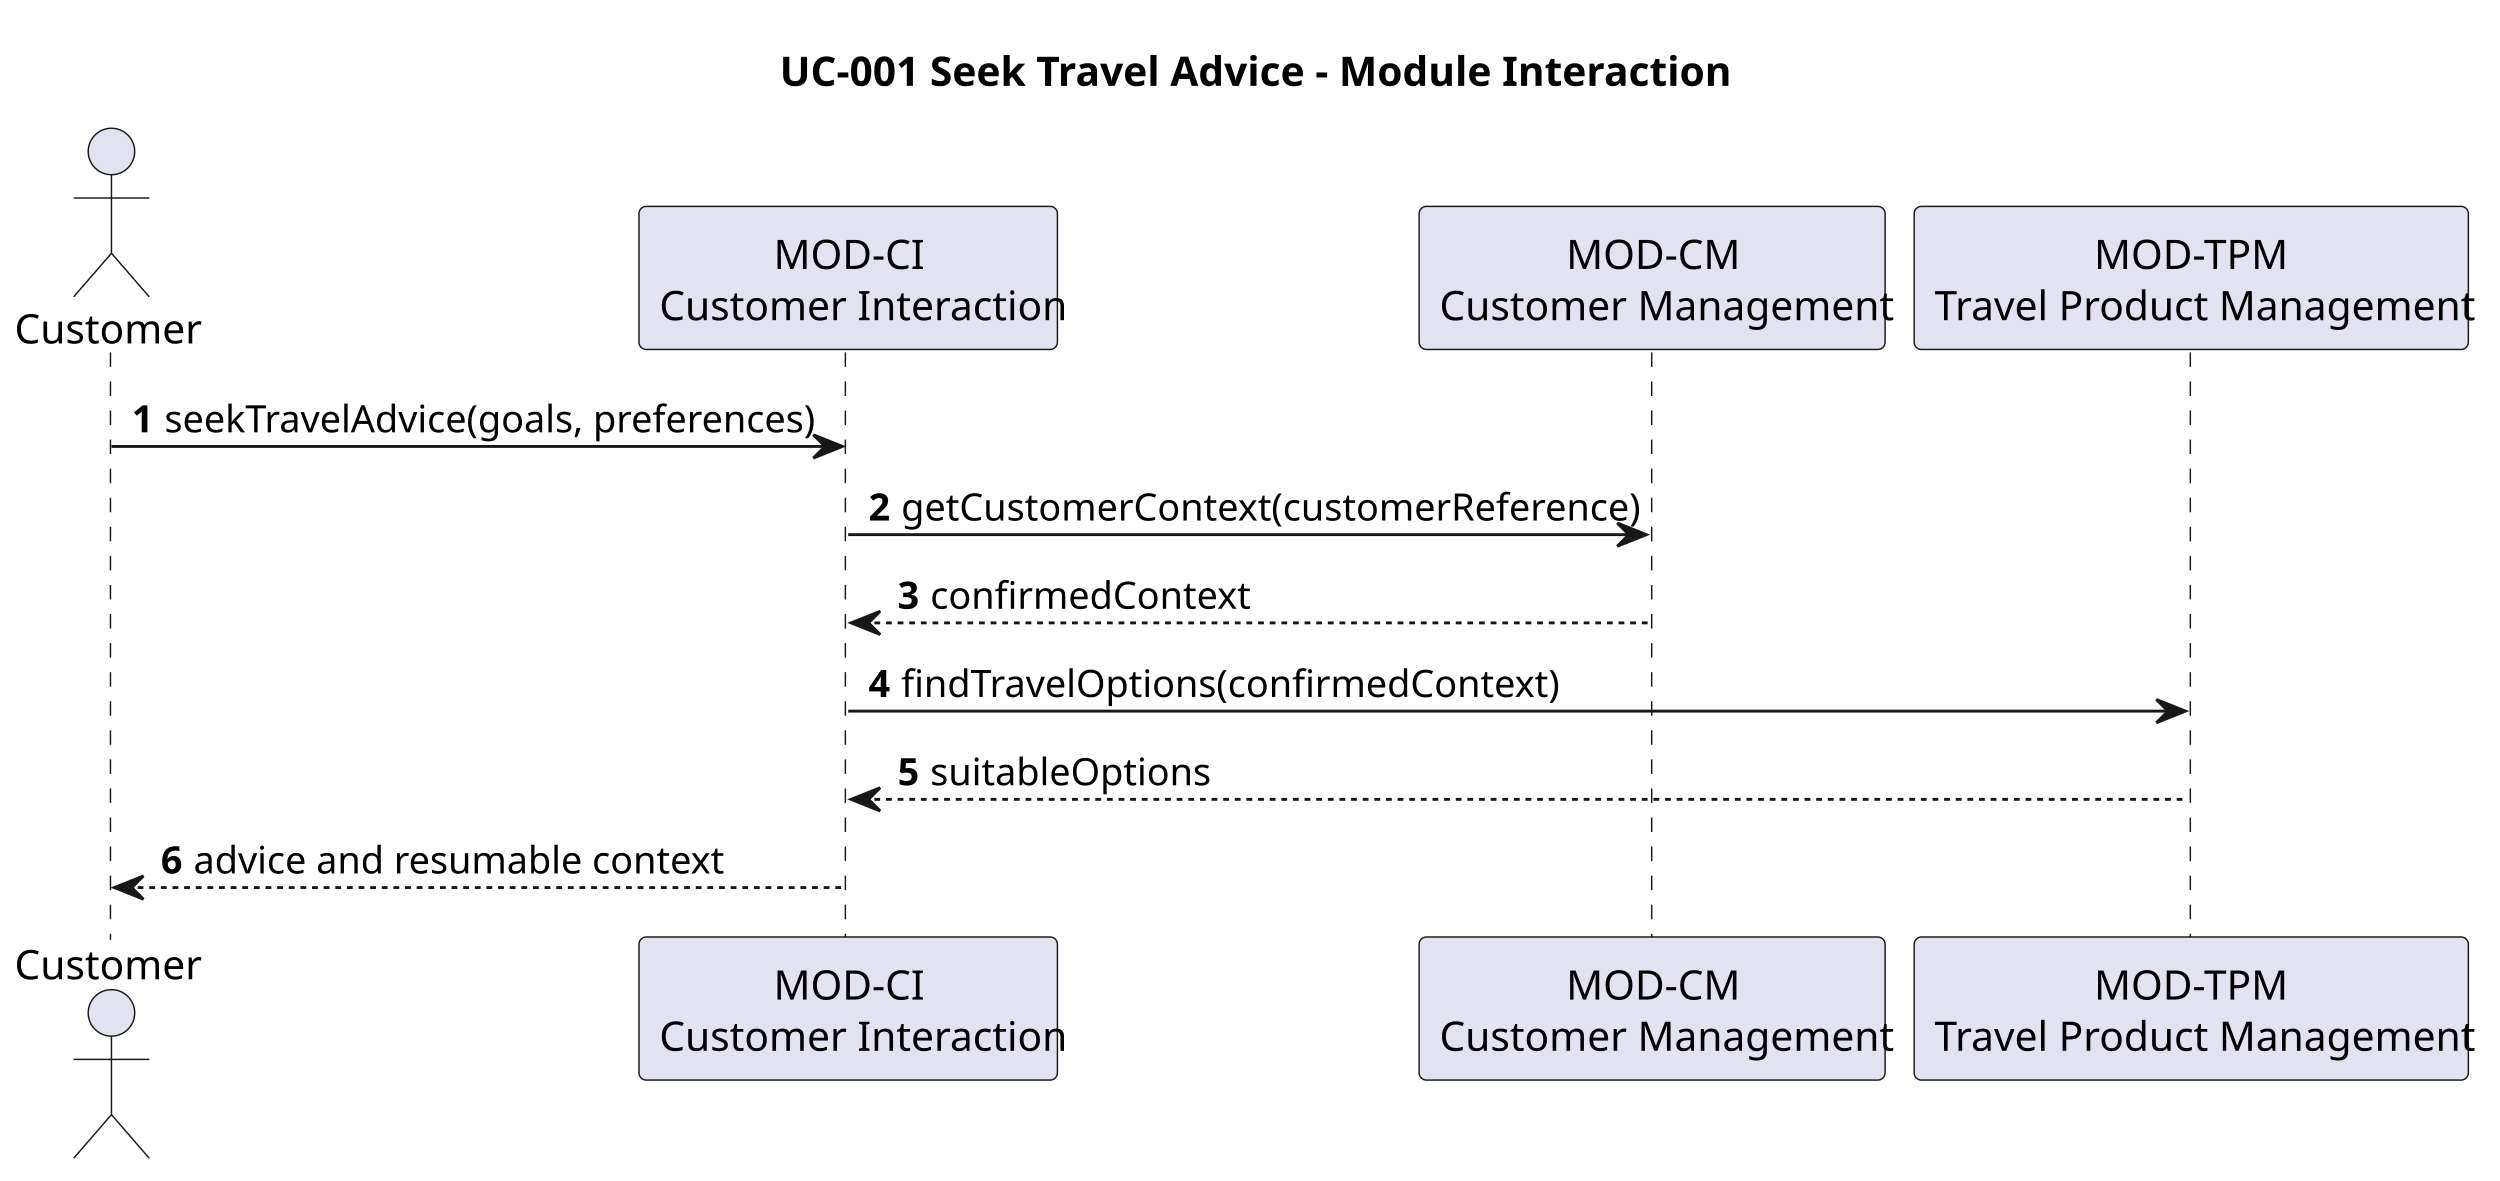
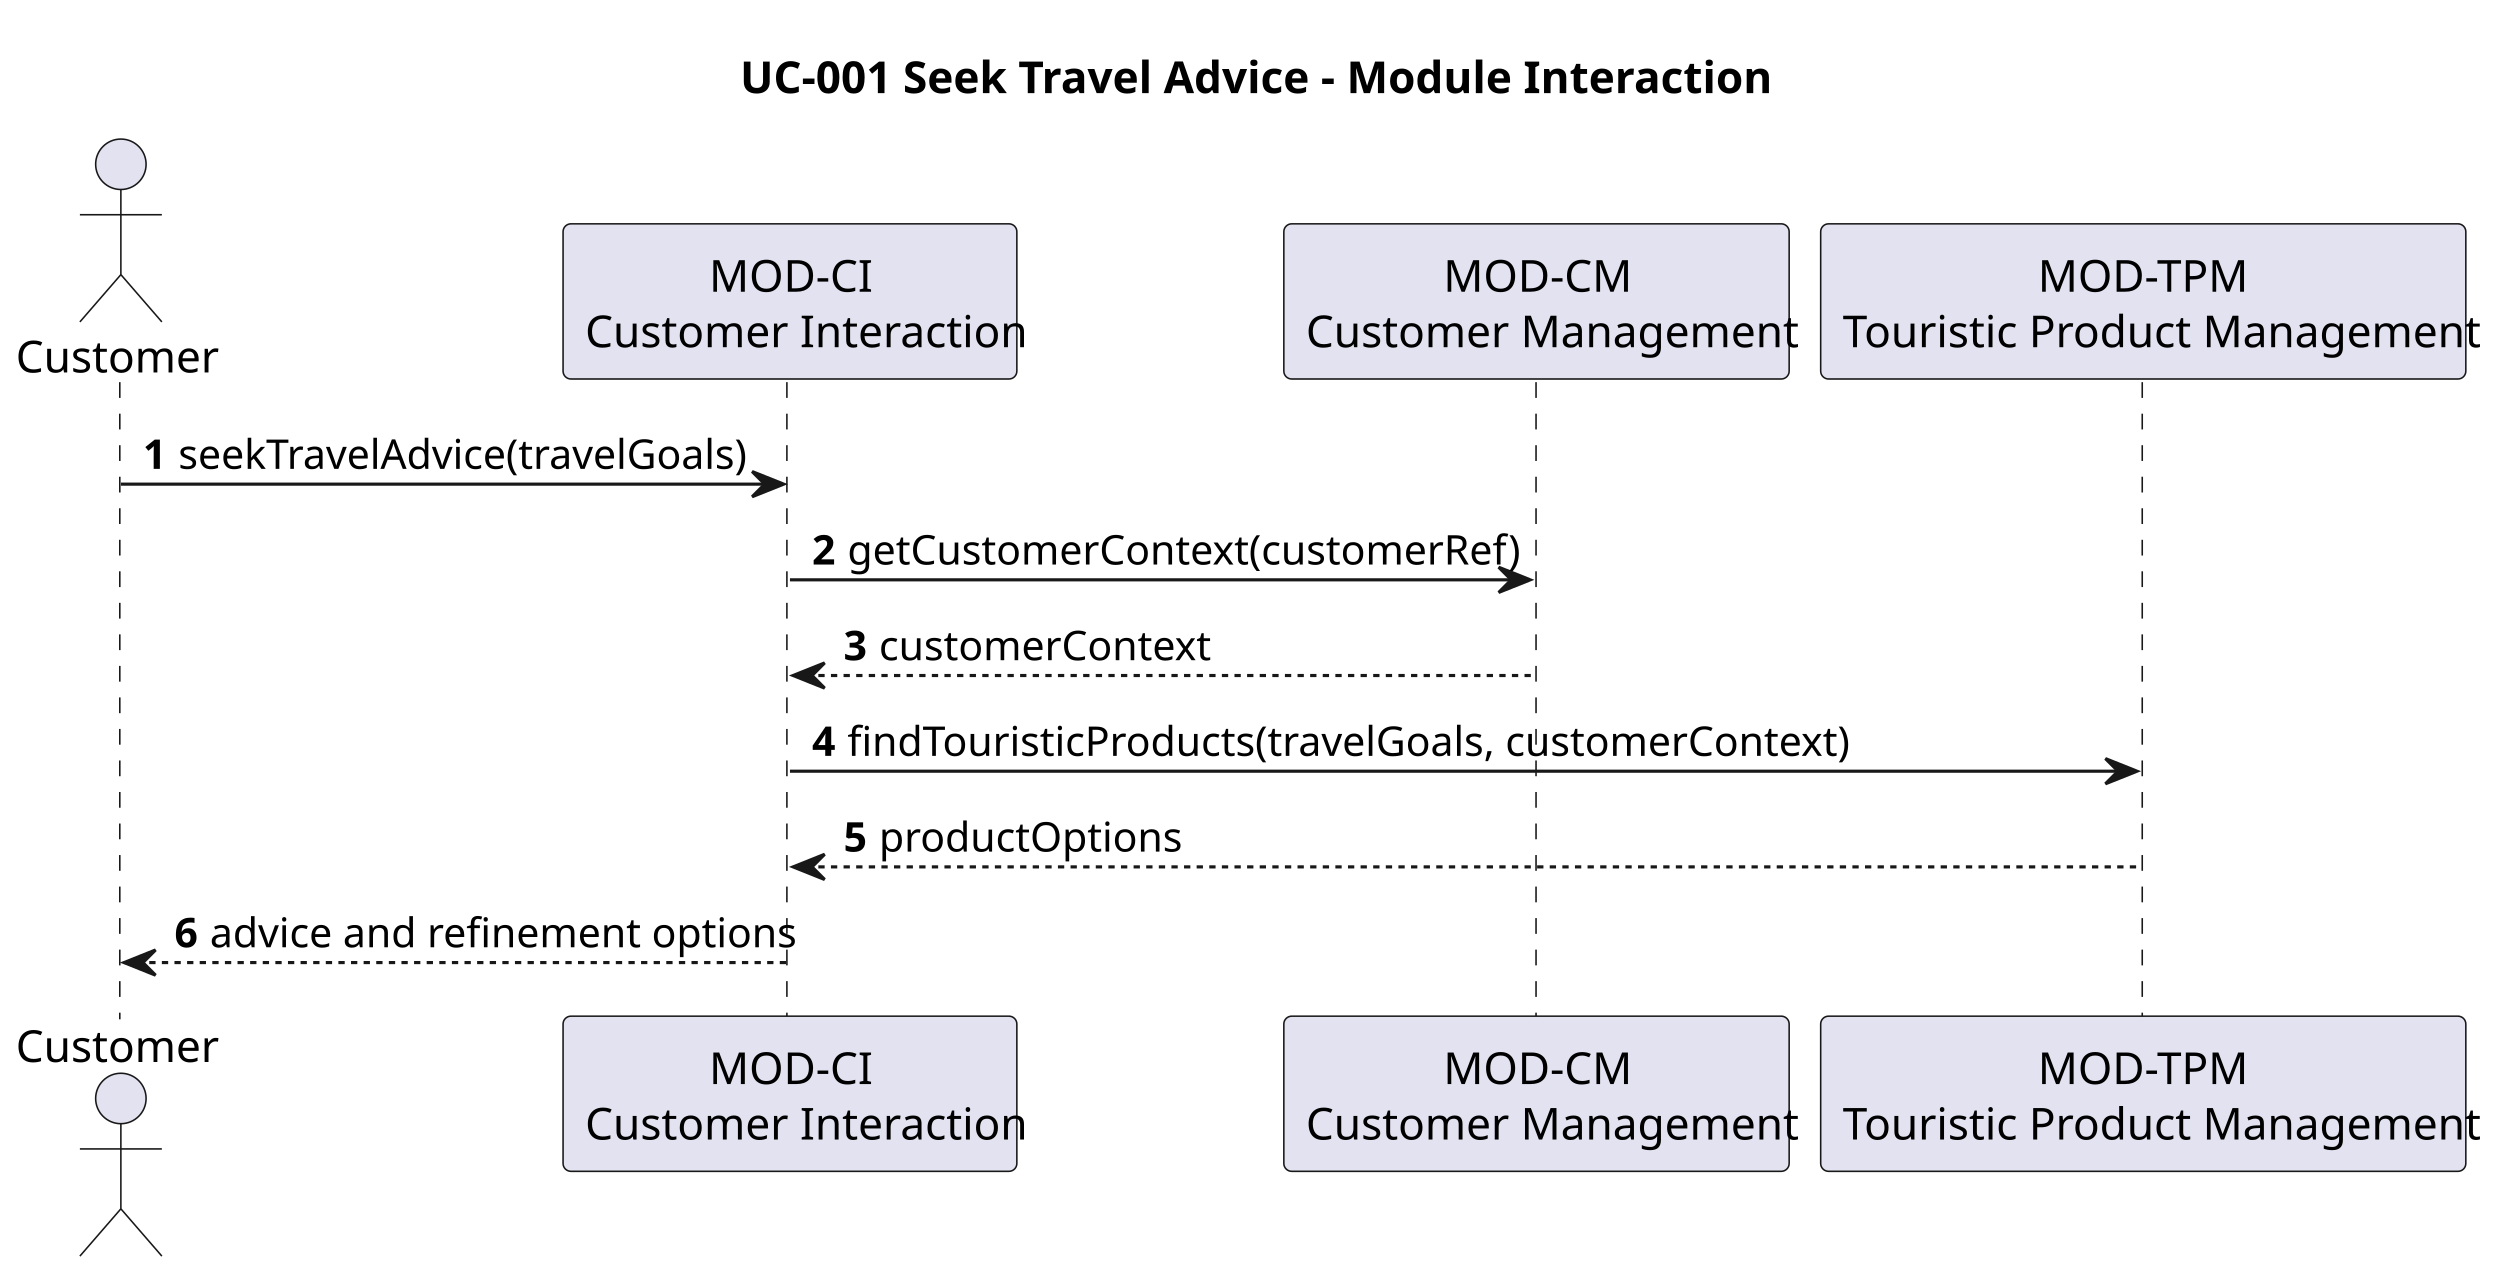
- <svg xmlns="http://www.w3.org/2000/svg" contentStyleType="text/css" data-diagram-type="SEQUENCE" height="406px" preserveAspectRatio="none" style="width:860px;height:406px;background:#FFFFFF;" version="1.1" viewBox="0 0 860 406" width="860px" zoomAndPan="magnify">
+ <svg xmlns="http://www.w3.org/2000/svg" contentStyleType="text/css" data-diagram-type="SEQUENCE" height="406px" preserveAspectRatio="none" style="width:793px;height:406px;background:#FFFFFF;" version="1.1" viewBox="0 0 793 406" width="793px" zoomAndPan="magnify">
  <defs />
  <g>
    <g class="title" data-source-line="1">
-       <text fill="#000000" font-family="sans-serif" font-size="14" font-weight="700" lengthAdjust="spacing" textLength="316.654" x="268.229" y="29.533">UC-001 Seek Travel Advice - Module Interaction</text>
+       <text fill="#000000" font-family="sans-serif" font-size="14" font-weight="700" lengthAdjust="spacing" textLength="316.654" x="234.753" y="29.533">UC-001 Seek Travel Advice - Module Interaction</text>
    </g>
    <g class="participant-lifeline" data-entity-uid="part1" data-qualified-name="Customer" data-source-line="3" id="part1-lifeline">
      <g>
        <rect fill="#000000" fill-opacity="0" height="202.109" width="8" x="34.341" y="121.219" />
        <line style="stroke:#181818;stroke-width:0.5;stroke-dasharray:5,5;" x1="38" x2="38" y1="121.219" y2="323.328" />
      </g>
    </g>
    <g class="participant-lifeline" data-entity-uid="part2" data-qualified-name="CI" data-source-line="4" id="part2-lifeline">
      <g>
-         <rect fill="#000000" fill-opacity="0" height="202.109" width="8" x="287.778" y="121.219" />
-         <line style="stroke:#181818;stroke-width:0.5;stroke-dasharray:5,5;" x1="290.806" x2="290.806" y1="121.219" y2="323.328" />
+         <rect fill="#000000" fill-opacity="0" height="202.109" width="8" x="246.576" y="121.219" />
+         <line style="stroke:#181818;stroke-width:0.5;stroke-dasharray:5,5;" x1="249.603" x2="249.603" y1="121.219" y2="323.328" />
      </g>
    </g>
    <g class="participant-lifeline" data-entity-uid="part3" data-qualified-name="CM" data-source-line="5" id="part3-lifeline">
      <g>
-         <rect fill="#000000" fill-opacity="0" height="202.109" width="8" x="564.327" y="121.219" />
-         <line style="stroke:#181818;stroke-width:0.5;stroke-dasharray:5,5;" x1="568.183" x2="568.183" y1="121.219" y2="323.328" />
+         <rect fill="#000000" fill-opacity="0" height="202.109" width="8" x="483.375" y="121.219" />
+         <line style="stroke:#181818;stroke-width:0.5;stroke-dasharray:5,5;" x1="487.231" x2="487.231" y1="121.219" y2="323.328" />
      </g>
    </g>
    <g class="participant-lifeline" data-entity-uid="part4" data-qualified-name="TPM" data-source-line="6" id="part4-lifeline">
      <g>
-         <rect fill="#000000" fill-opacity="0" height="202.109" width="8" x="749.792" y="121.219" />
-         <line style="stroke:#181818;stroke-width:0.5;stroke-dasharray:5,5;" x1="753.472" x2="753.472" y1="121.219" y2="323.328" />
+         <rect fill="#000000" fill-opacity="0" height="202.109" width="8" x="675.84" y="121.219" />
+         <line style="stroke:#181818;stroke-width:0.5;stroke-dasharray:5,5;" x1="679.52" x2="679.52" y1="121.219" y2="323.328" />
      </g>
    </g>
    <g class="participant participant-head" data-entity-uid="part1" data-qualified-name="Customer" data-source-line="3" id="part1-head">
      <text fill="#000000" font-family="sans-serif" font-size="14" lengthAdjust="spacing" textLength="60.683" x="5" y="118.143">Customer</text>
      <ellipse cx="38.341" cy="52.109" fill="#E2E2F0" rx="8" ry="8" style="stroke:#181818;stroke-width:0.5;" />
      <path d="M38.341,60.109 L38.341,87.109 M25.341,68.109 L51.341,68.109 M38.341,87.109 L25.341,102.109 M38.341,87.109 L51.341,102.109" fill="none" style="stroke:#181818;stroke-width:0.5;" />
    </g>
    <g class="participant participant-tail" data-entity-uid="part1" data-qualified-name="Customer" data-source-line="3" id="part1-tail">
      <text fill="#000000" font-family="sans-serif" font-size="14" lengthAdjust="spacing" textLength="60.683" x="5" y="336.861">Customer</text>
      <ellipse cx="38.341" cy="348.438" fill="#E2E2F0" rx="8" ry="8" style="stroke:#181818;stroke-width:0.5;" />
      <path d="M38.341,356.438 L38.341,383.438 M25.341,364.438 L51.341,364.438 M38.341,383.438 L25.341,398.438 M38.341,383.438 L51.341,398.438" fill="none" style="stroke:#181818;stroke-width:0.5;" />
    </g>
    <g class="participant participant-head" data-entity-uid="part2" data-qualified-name="CI" data-source-line="4" id="part2-head">
-       <rect fill="#E2E2F0" height="49.219" rx="2.5" ry="2.5" style="stroke:#181818;stroke-width:0.5;" width="143.944" x="219.806" y="71" />
-       <text fill="#000000" font-family="sans-serif" font-size="14" lengthAdjust="spacing" textLength="51.324" x="266.116" y="92.533">MOD-CI</text>
-       <text fill="#000000" font-family="sans-serif" font-size="14" lengthAdjust="spacing" textLength="129.944" x="226.806" y="110.143">Customer Interaction</text>
+       <rect fill="#E2E2F0" height="49.219" rx="2.5" ry="2.5" style="stroke:#181818;stroke-width:0.5;" width="143.944" x="178.603" y="71" />
+       <text fill="#000000" font-family="sans-serif" font-size="14" lengthAdjust="spacing" textLength="51.324" x="224.914" y="92.533">MOD-CI</text>
+       <text fill="#000000" font-family="sans-serif" font-size="14" lengthAdjust="spacing" textLength="129.944" x="185.603" y="110.143">Customer Interaction</text>
    </g>
    <g class="participant participant-tail" data-entity-uid="part2" data-qualified-name="CI" data-source-line="4" id="part2-tail">
-       <rect fill="#E2E2F0" height="49.219" rx="2.5" ry="2.5" style="stroke:#181818;stroke-width:0.5;" width="143.944" x="219.806" y="322.328" />
-       <text fill="#000000" font-family="sans-serif" font-size="14" lengthAdjust="spacing" textLength="51.324" x="266.116" y="343.861">MOD-CI</text>
-       <text fill="#000000" font-family="sans-serif" font-size="14" lengthAdjust="spacing" textLength="129.944" x="226.806" y="361.471">Customer Interaction</text>
+       <rect fill="#E2E2F0" height="49.219" rx="2.5" ry="2.5" style="stroke:#181818;stroke-width:0.5;" width="143.944" x="178.603" y="322.328" />
+       <text fill="#000000" font-family="sans-serif" font-size="14" lengthAdjust="spacing" textLength="51.324" x="224.914" y="343.861">MOD-CI</text>
+       <text fill="#000000" font-family="sans-serif" font-size="14" lengthAdjust="spacing" textLength="129.944" x="185.603" y="361.471">Customer Interaction</text>
    </g>
    <g class="participant participant-head" data-entity-uid="part3" data-qualified-name="CM" data-source-line="5" id="part3-head">
-       <rect fill="#E2E2F0" height="49.219" rx="2.5" ry="2.5" style="stroke:#181818;stroke-width:0.5;" width="160.289" x="488.183" y="71" />
-       <text fill="#000000" font-family="sans-serif" font-size="14" lengthAdjust="spacing" textLength="59.097" x="538.779" y="92.533">MOD-CM</text>
-       <text fill="#000000" font-family="sans-serif" font-size="14" lengthAdjust="spacing" textLength="146.289" x="495.183" y="110.143">Customer Management</text>
+       <rect fill="#E2E2F0" height="49.219" rx="2.5" ry="2.5" style="stroke:#181818;stroke-width:0.5;" width="160.289" x="407.231" y="71" />
+       <text fill="#000000" font-family="sans-serif" font-size="14" lengthAdjust="spacing" textLength="59.097" x="457.827" y="92.533">MOD-CM</text>
+       <text fill="#000000" font-family="sans-serif" font-size="14" lengthAdjust="spacing" textLength="146.289" x="414.231" y="110.143">Customer Management</text>
    </g>
    <g class="participant participant-tail" data-entity-uid="part3" data-qualified-name="CM" data-source-line="5" id="part3-tail">
-       <rect fill="#E2E2F0" height="49.219" rx="2.5" ry="2.5" style="stroke:#181818;stroke-width:0.5;" width="160.289" x="488.183" y="322.328" />
-       <text fill="#000000" font-family="sans-serif" font-size="14" lengthAdjust="spacing" textLength="59.097" x="538.779" y="343.861">MOD-CM</text>
-       <text fill="#000000" font-family="sans-serif" font-size="14" lengthAdjust="spacing" textLength="146.289" x="495.183" y="361.471">Customer Management</text>
+       <rect fill="#E2E2F0" height="49.219" rx="2.5" ry="2.5" style="stroke:#181818;stroke-width:0.5;" width="160.289" x="407.231" y="322.328" />
+       <text fill="#000000" font-family="sans-serif" font-size="14" lengthAdjust="spacing" textLength="59.097" x="457.827" y="343.861">MOD-CM</text>
+       <text fill="#000000" font-family="sans-serif" font-size="14" lengthAdjust="spacing" textLength="146.289" x="414.231" y="361.471">Customer Management</text>
    </g>
    <g class="participant participant-head" data-entity-uid="part4" data-qualified-name="TPM" data-source-line="6" id="part4-head">
-       <rect fill="#E2E2F0" height="49.219" rx="2.5" ry="2.5" style="stroke:#181818;stroke-width:0.5;" width="190.641" x="658.472" y="71" />
-       <text fill="#000000" font-family="sans-serif" font-size="14" lengthAdjust="spacing" textLength="66.876" x="720.354" y="92.533">MOD-TPM</text>
-       <text fill="#000000" font-family="sans-serif" font-size="14" lengthAdjust="spacing" textLength="176.641" x="665.472" y="110.143">Travel Product Management</text>
+       <rect fill="#E2E2F0" height="49.219" rx="2.5" ry="2.5" style="stroke:#181818;stroke-width:0.5;" width="204.641" x="577.52" y="71" />
+       <text fill="#000000" font-family="sans-serif" font-size="14" lengthAdjust="spacing" textLength="66.876" x="646.402" y="92.533">MOD-TPM</text>
+       <text fill="#000000" font-family="sans-serif" font-size="14" lengthAdjust="spacing" textLength="190.641" x="584.52" y="110.143">Touristic Product Management</text>
    </g>
    <g class="participant participant-tail" data-entity-uid="part4" data-qualified-name="TPM" data-source-line="6" id="part4-tail">
-       <rect fill="#E2E2F0" height="49.219" rx="2.5" ry="2.5" style="stroke:#181818;stroke-width:0.5;" width="190.641" x="658.472" y="322.328" />
-       <text fill="#000000" font-family="sans-serif" font-size="14" lengthAdjust="spacing" textLength="66.876" x="720.354" y="343.861">MOD-TPM</text>
-       <text fill="#000000" font-family="sans-serif" font-size="14" lengthAdjust="spacing" textLength="176.641" x="665.472" y="361.471">Travel Product Management</text>
+       <rect fill="#E2E2F0" height="49.219" rx="2.5" ry="2.5" style="stroke:#181818;stroke-width:0.5;" width="204.641" x="577.52" y="322.328" />
+       <text fill="#000000" font-family="sans-serif" font-size="14" lengthAdjust="spacing" textLength="66.876" x="646.402" y="343.861">MOD-TPM</text>
+       <text fill="#000000" font-family="sans-serif" font-size="14" lengthAdjust="spacing" textLength="190.641" x="584.52" y="361.471">Touristic Product Management</text>
    </g>
    <g class="message" data-entity-1="part1" data-entity-2="part2" data-source-line="8" id="msg1">
-       <polygon fill="#181818" points="279.778,149.57,289.778,153.57,279.778,157.57,283.778,153.57" style="stroke:#181818;stroke-width:1;" />
-       <line style="stroke:#181818;stroke-width:1;" x1="38.341" x2="285.778" y1="153.57" y2="153.57" />
+       <polygon fill="#181818" points="238.576,149.57,248.576,153.57,238.576,157.57,242.576,153.57" style="stroke:#181818;stroke-width:1;" />
+       <line style="stroke:#181818;stroke-width:1;" x1="38.341" x2="244.576" y1="153.57" y2="153.57" />
      <text fill="#000000" font-family="sans-serif" font-size="13" font-weight="700" lengthAdjust="spacing" textLength="7.23" x="45.341" y="148.714">1</text>
-       <text fill="#000000" font-family="sans-serif" font-size="13" lengthAdjust="spacing" textLength="218.207" x="56.571" y="148.714">seekTravelAdvice(goals, preferences)</text>
+       <text fill="#000000" font-family="sans-serif" font-size="13" lengthAdjust="spacing" textLength="177.004" x="56.571" y="148.714">seekTravelAdvice(travelGoals)</text>
    </g>
    <g class="message" data-entity-1="part2" data-entity-2="part3" data-source-line="9" id="msg2">
-       <polygon fill="#181818" points="556.327,179.922,566.327,183.922,556.327,187.922,560.327,183.922" style="stroke:#181818;stroke-width:1;" />
-       <line style="stroke:#181818;stroke-width:1;" x1="291.778" x2="562.327" y1="183.922" y2="183.922" />
-       <text fill="#000000" font-family="sans-serif" font-size="13" font-weight="700" lengthAdjust="spacing" textLength="7.23" x="298.778" y="179.065">2</text>
-       <text fill="#000000" font-family="sans-serif" font-size="13" lengthAdjust="spacing" textLength="241.319" x="310.008" y="179.065">getCustomerContext(customerReference)</text>
+       <polygon fill="#181818" points="475.375,179.922,485.375,183.922,475.375,187.922,479.375,183.922" style="stroke:#181818;stroke-width:1;" />
+       <line style="stroke:#181818;stroke-width:1;" x1="250.576" x2="481.375" y1="183.922" y2="183.922" />
+       <text fill="#000000" font-family="sans-serif" font-size="13" font-weight="700" lengthAdjust="spacing" textLength="7.23" x="257.576" y="179.065">2</text>
+       <text fill="#000000" font-family="sans-serif" font-size="13" lengthAdjust="spacing" textLength="201.57" x="268.806" y="179.065">getCustomerContext(customerRef)</text>
    </g>
    <g class="message" data-entity-1="part3" data-entity-2="part2" data-source-line="10" id="msg3">
-       <polygon fill="#181818" points="302.778,210.273,292.778,214.273,302.778,218.273,298.778,214.273" style="stroke:#181818;stroke-width:1;" />
-       <line style="stroke:#181818;stroke-width:1;stroke-dasharray:2,2;" x1="296.778" x2="567.327" y1="214.273" y2="214.273" />
-       <text fill="#000000" font-family="sans-serif" font-size="13" font-weight="700" lengthAdjust="spacing" textLength="7.23" x="308.778" y="209.417">3</text>
-       <text fill="#000000" font-family="sans-serif" font-size="13" lengthAdjust="spacing" textLength="101.88" x="320.008" y="209.417">confirmedContext</text>
+       <polygon fill="#181818" points="261.576,210.273,251.576,214.273,261.576,218.273,257.576,214.273" style="stroke:#181818;stroke-width:1;" />
+       <line style="stroke:#181818;stroke-width:1;stroke-dasharray:2,2;" x1="255.576" x2="486.375" y1="214.273" y2="214.273" />
+       <text fill="#000000" font-family="sans-serif" font-size="13" font-weight="700" lengthAdjust="spacing" textLength="7.23" x="267.576" y="209.417">3</text>
+       <text fill="#000000" font-family="sans-serif" font-size="13" lengthAdjust="spacing" textLength="98.262" x="278.806" y="209.417">customerContext</text>
    </g>
    <g class="message" data-entity-1="part2" data-entity-2="part4" data-source-line="11" id="msg4">
-       <polygon fill="#181818" points="741.792,240.625,751.792,244.625,741.792,248.625,745.792,244.625" style="stroke:#181818;stroke-width:1;" />
-       <line style="stroke:#181818;stroke-width:1;" x1="291.778" x2="747.792" y1="244.625" y2="244.625" />
-       <text fill="#000000" font-family="sans-serif" font-size="13" font-weight="700" lengthAdjust="spacing" textLength="7.23" x="298.778" y="239.769">4</text>
-       <text fill="#000000" font-family="sans-serif" font-size="13" lengthAdjust="spacing" textLength="212.418" x="310.008" y="239.769">findTravelOptions(confirmedContext)</text>
+       <polygon fill="#181818" points="667.84,240.625,677.84,244.625,667.84,248.625,671.84,244.625" style="stroke:#181818;stroke-width:1;" />
+       <line style="stroke:#181818;stroke-width:1;" x1="250.576" x2="673.84" y1="244.625" y2="244.625" />
+       <text fill="#000000" font-family="sans-serif" font-size="13" font-weight="700" lengthAdjust="spacing" textLength="7.23" x="257.576" y="239.769">4</text>
+       <text fill="#000000" font-family="sans-serif" font-size="13" lengthAdjust="spacing" textLength="301.272" x="268.806" y="239.769">findTouristicProducts(travelGoals, customerContext)</text>
    </g>
    <g class="message" data-entity-1="part4" data-entity-2="part2" data-source-line="12" id="msg5">
-       <polygon fill="#181818" points="302.778,270.977,292.778,274.977,302.778,278.977,298.778,274.977" style="stroke:#181818;stroke-width:1;" />
-       <line style="stroke:#181818;stroke-width:1;stroke-dasharray:2,2;" x1="296.778" x2="752.792" y1="274.977" y2="274.977" />
-       <text fill="#000000" font-family="sans-serif" font-size="13" font-weight="700" lengthAdjust="spacing" textLength="7.23" x="308.778" y="270.12">5</text>
-       <text fill="#000000" font-family="sans-serif" font-size="13" lengthAdjust="spacing" textLength="89.61" x="320.008" y="270.12">suitableOptions</text>
+       <polygon fill="#181818" points="261.576,270.977,251.576,274.977,261.576,278.977,257.576,274.977" style="stroke:#181818;stroke-width:1;" />
+       <line style="stroke:#181818;stroke-width:1;stroke-dasharray:2,2;" x1="255.576" x2="678.84" y1="274.977" y2="274.977" />
+       <text fill="#000000" font-family="sans-serif" font-size="13" font-weight="700" lengthAdjust="spacing" textLength="7.23" x="267.576" y="270.12">5</text>
+       <text fill="#000000" font-family="sans-serif" font-size="13" lengthAdjust="spacing" textLength="88.163" x="278.806" y="270.12">productOptions</text>
    </g>
    <g class="message" data-entity-1="part2" data-entity-2="part1" data-source-line="13" id="msg6">
      <polygon fill="#181818" points="49.341,301.328,39.341,305.328,49.341,309.328,45.341,305.328" style="stroke:#181818;stroke-width:1;" />
-       <line style="stroke:#181818;stroke-width:1;stroke-dasharray:2,2;" x1="43.341" x2="290.778" y1="305.328" y2="305.328" />
+       <line style="stroke:#181818;stroke-width:1;stroke-dasharray:2,2;" x1="43.341" x2="249.576" y1="305.328" y2="305.328" />
      <text fill="#000000" font-family="sans-serif" font-size="13" font-weight="700" lengthAdjust="spacing" textLength="7.23" x="55.341" y="300.472">6</text>
-       <text fill="#000000" font-family="sans-serif" font-size="13" lengthAdjust="spacing" textLength="172.713" x="66.571" y="300.472">advice and resumable context</text>
+       <text fill="#000000" font-family="sans-serif" font-size="13" lengthAdjust="spacing" textLength="173.443" x="66.571" y="300.472">advice and refinement options</text>
    </g>
  </g>
</svg>
